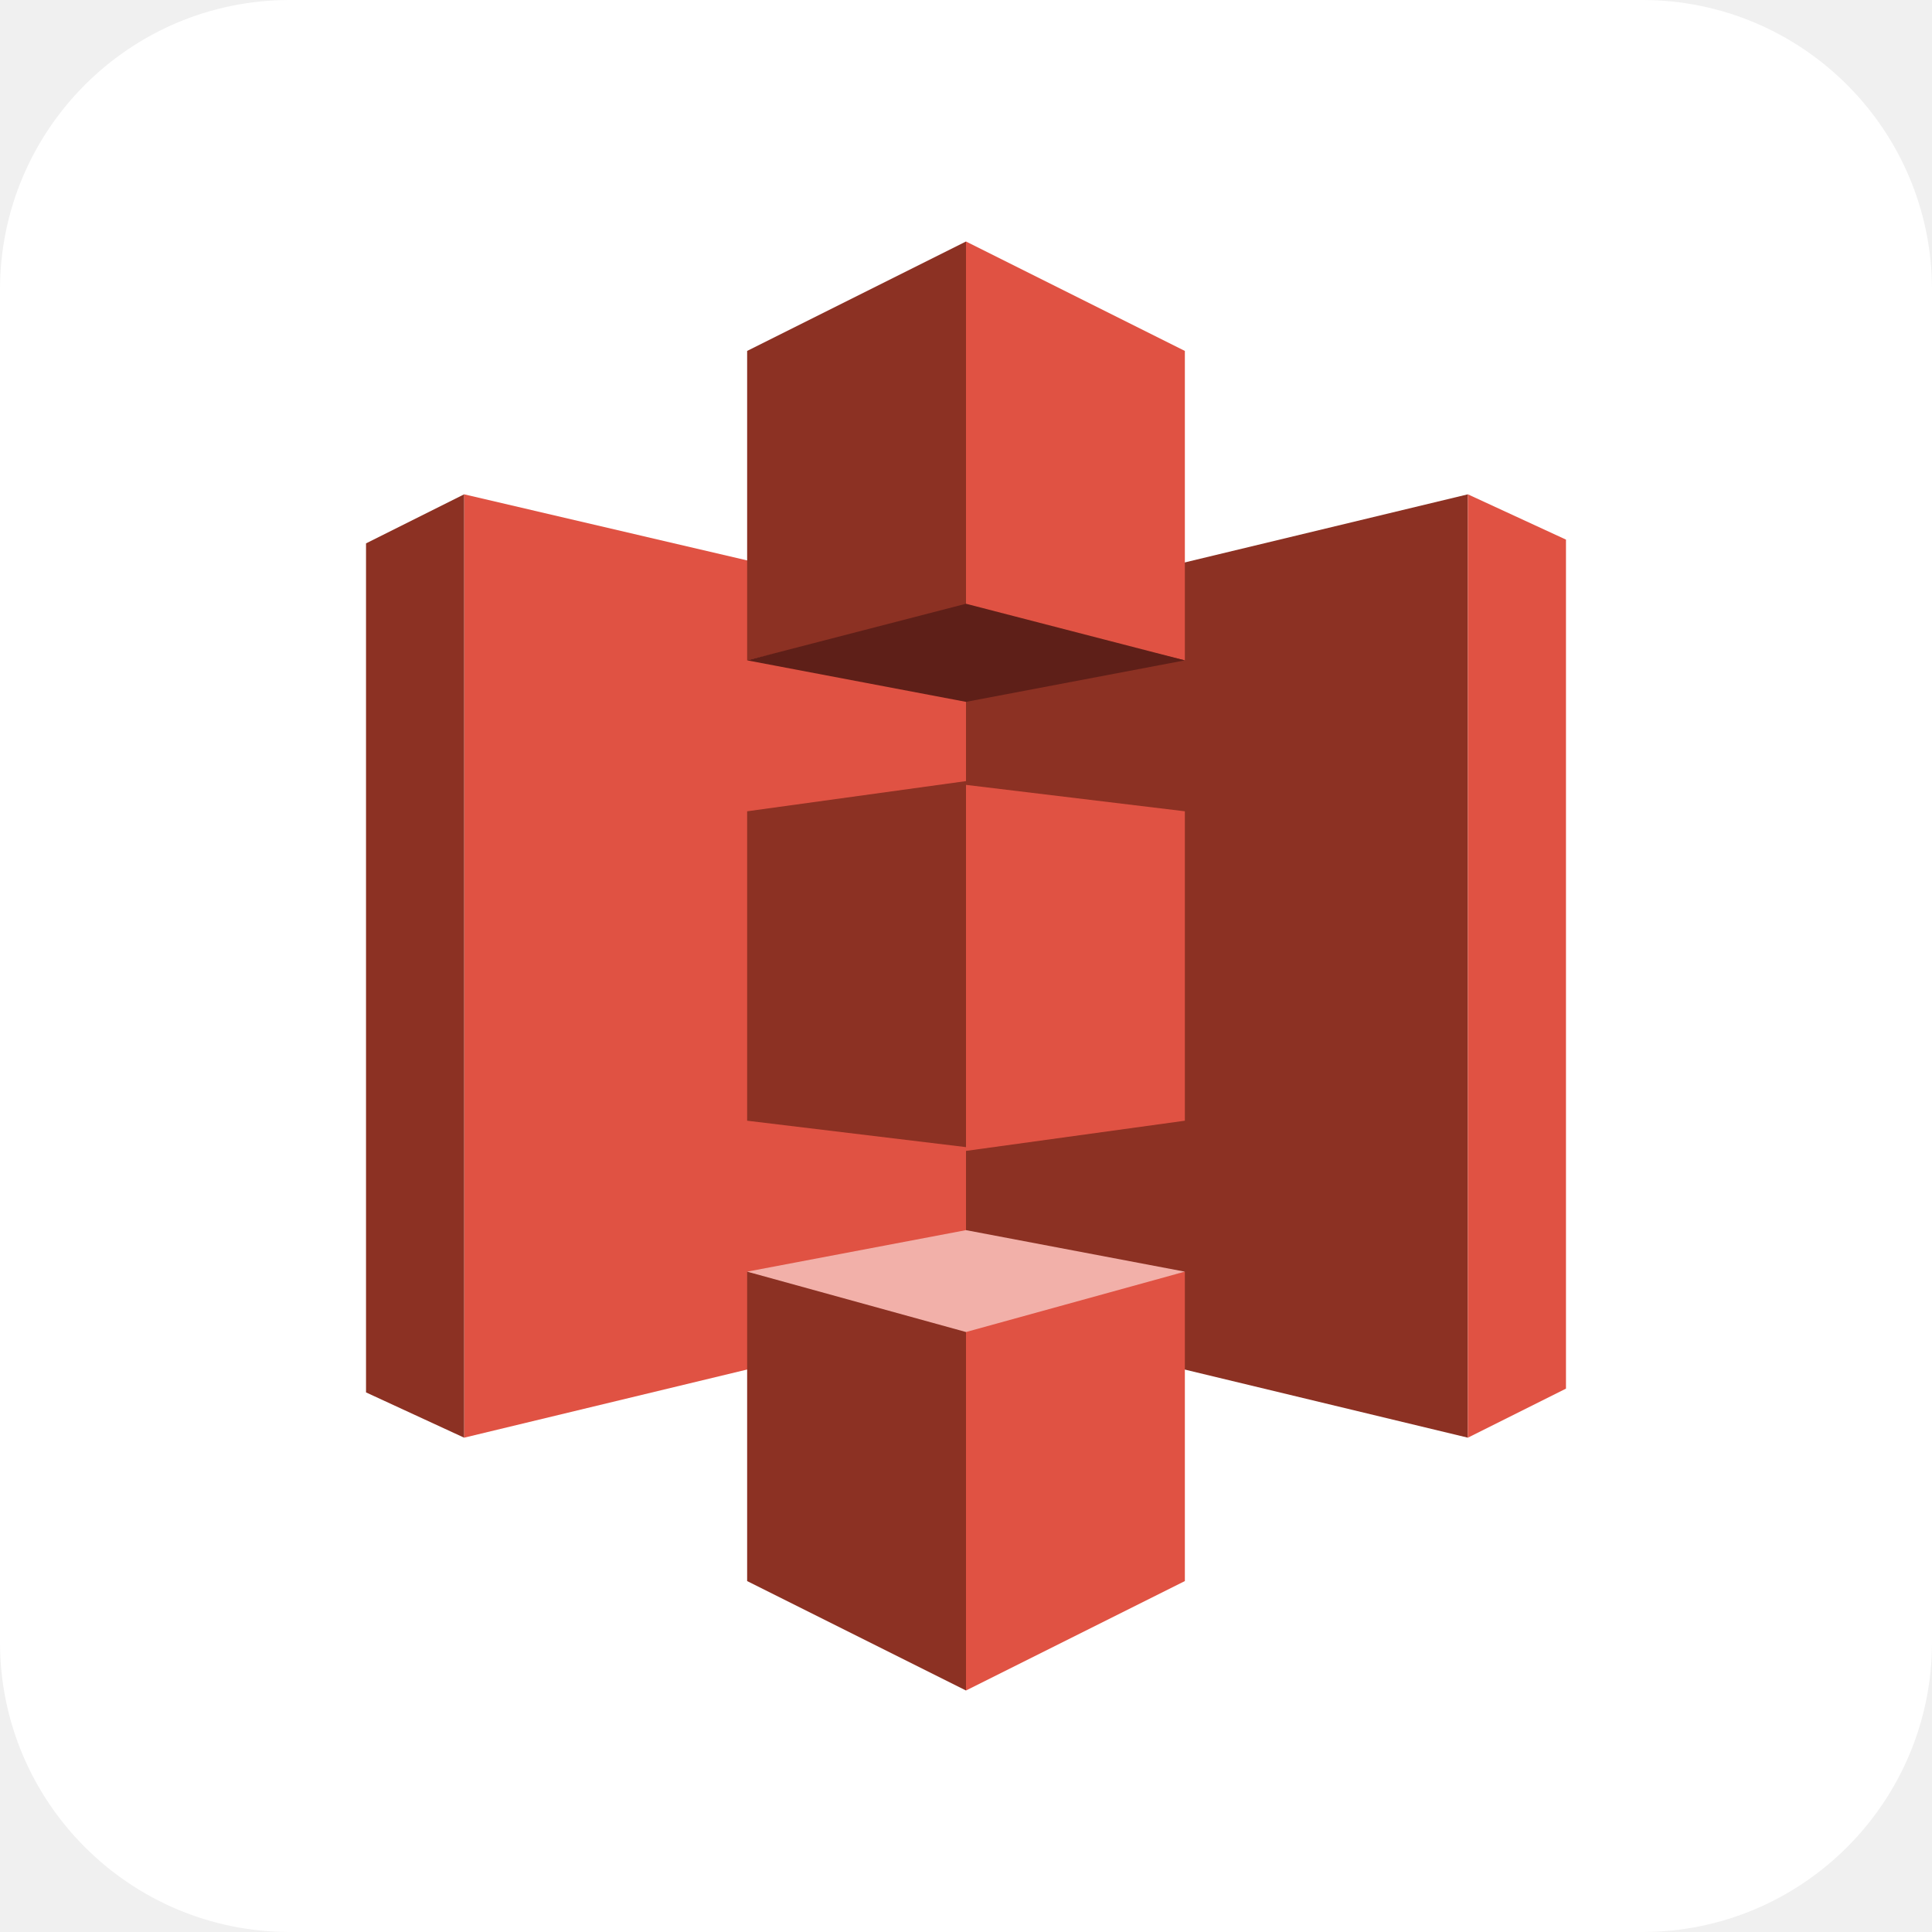
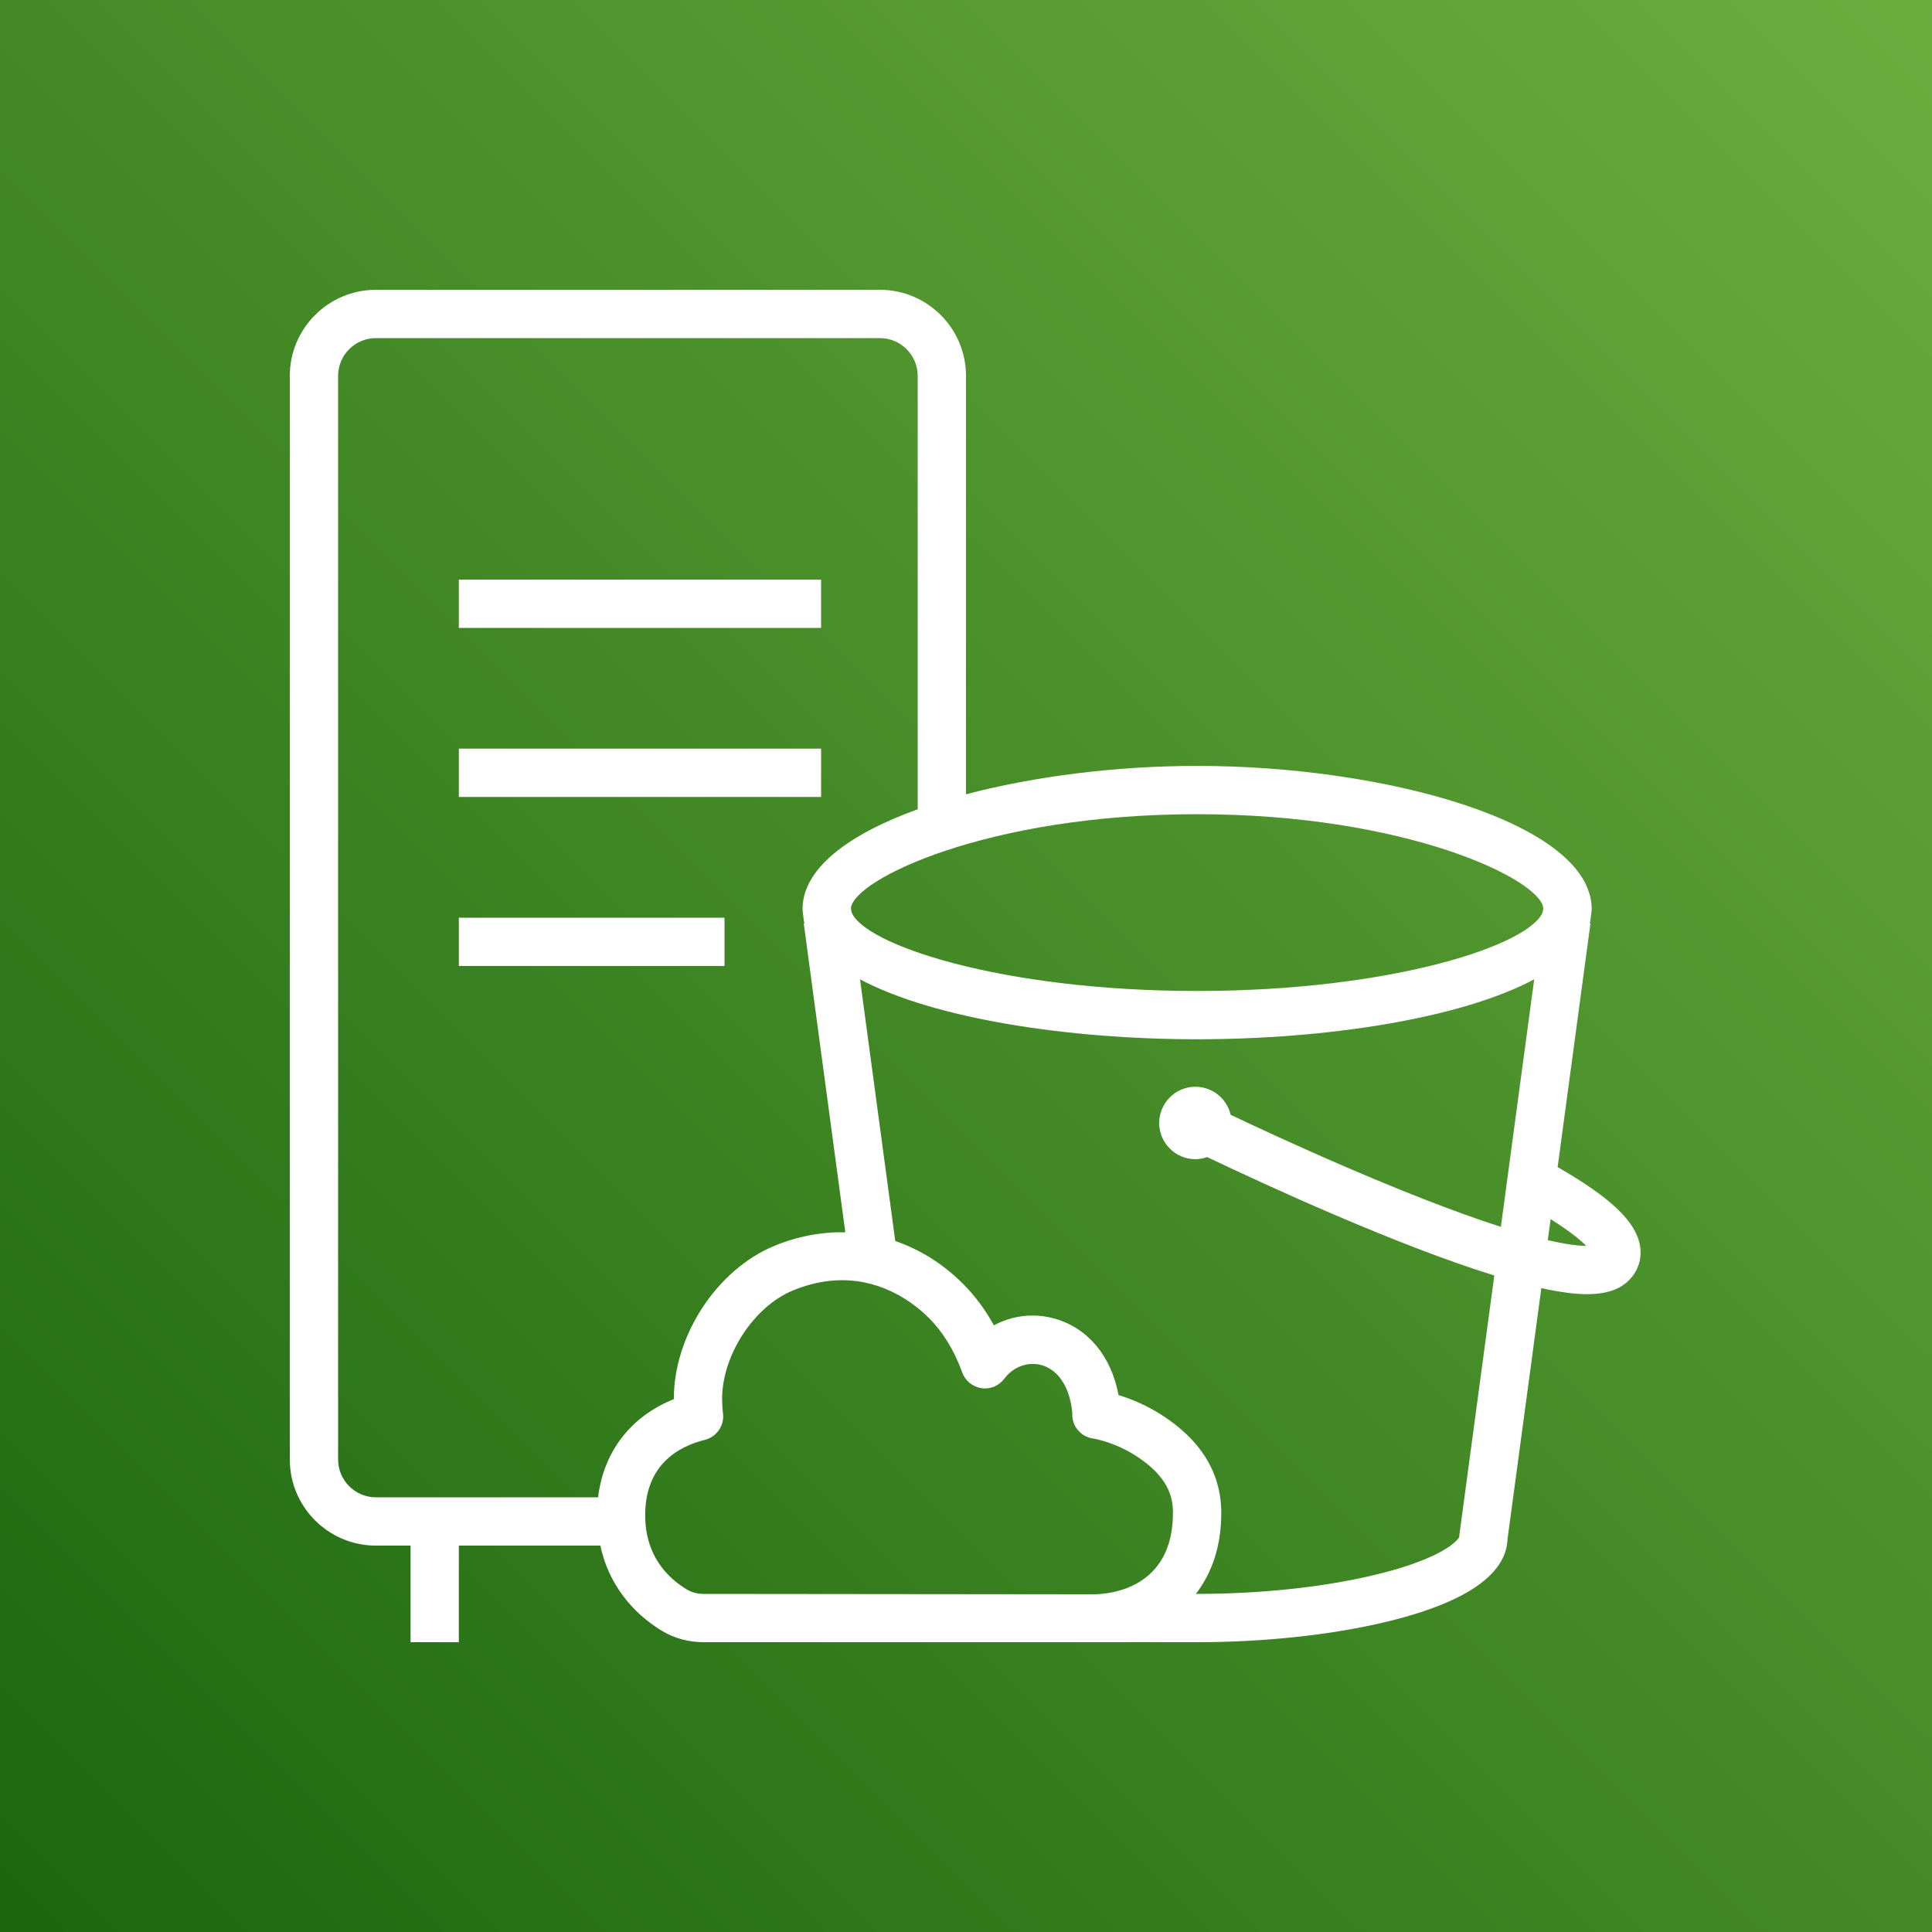
- <svg xmlns="http://www.w3.org/2000/svg" xmlns:xlink="http://www.w3.org/1999/xlink" aria-label="Amazon Simple Storage Service" role="img" viewBox="0 0 512 512">
-   <rect width="512" height="512" rx="15%" fill="#ffffff" />
-   <path fill="#e05243" d="M260 348l-137 33V131l137 32z" />
-   <path fill="#8c3123" d="M256 349l133 32V131l-133 32v186" />
-   <g fill="#e05243">
-     <path id="a" d="M256 64v97l58 14V93zm133 67v250l26-13V143zm-133 77v97l58-8v-82zm58 129l-58 14v97l58-29z" />
+ <svg xmlns="http://www.w3.org/2000/svg" width="80px" height="80px" viewBox="0 0 80 80" version="1.1">
+   <defs>
+     <linearGradient x1="0%" y1="100%" x2="100%" y2="0%" id="linearGradient-1">
+       <stop stop-color="#1B660F" offset="0%" />
+       <stop stop-color="#6CAE3E" offset="100%" />
+     </linearGradient>
+   </defs>
+   <g id="Icon-Architecture/64/Arch_Amazon-S3-On-Outposts_Storage_64" stroke="none" stroke-width="1" fill="none" fill-rule="evenodd">
+     <g id="Rectangle" fill="url(#linearGradient-1)">
+       <rect x="0" y="0" width="80" height="80" />
+     </g>
+     <g id="Icon-Service/64/Amazon-S3-On-Outposts_64" transform="translate(8, 8)" fill="#FFFFFF">
+       <path d="M57.682,43.59 C57.452,43.353 57.013,42.988 56.208,42.482 L56.091,43.352 C56.879,43.535 57.379,43.587 57.682,43.59 L57.682,43.59 Z M55.905,29.597 C55.768,28.407 50.233,25.714 41.569,25.714 C32.906,25.714 27.371,28.407 27.235,29.597 L27.254,29.75 C27.726,31.106 33.447,33.034 41.569,33.034 C49.693,33.034 55.413,31.106 55.885,29.75 L55.905,29.597 Z M55.528,32.552 C52.462,34.186 46.889,35.034 41.569,35.034 C36.249,35.034 30.676,34.186 27.612,32.552 L29.071,43.388 C30.074,43.732 31.016,44.31 31.84,45.123 C32.352,45.628 32.791,46.216 33.155,46.879 C33.929,46.463 34.84,46.355 35.713,46.613 C37.075,47.016 38.016,48.172 38.317,49.767 C38.917,49.949 39.524,50.225 40.057,50.562 C41.725,51.617 42.57,52.99 42.57,54.644 C42.57,55.992 42.203,57.109 41.519,58 L41.569,58 C44.125,58 46.678,57.735 48.756,57.254 C49.561,57.069 50.272,56.855 50.87,56.619 C52.044,56.154 52.397,55.74 52.428,55.632 C52.428,55.588 52.429,55.561 52.435,55.517 L53.876,44.816 C49.773,43.546 44.298,41.015 41.985,39.912 C41.832,39.965 41.671,40 41.5,40 C40.673,40 40,39.327 40,38.5 C40,37.673 40.673,37 41.5,37 C42.21,37 42.804,37.497 42.958,38.161 C44.822,39.047 50.153,41.521 54.148,42.801 L55.528,32.552 Z M40.57,54.644 C40.57,53.996 40.39,53.139 38.988,52.252 C38.454,51.915 37.797,51.656 37.232,51.56 C36.719,51.474 36.364,51.01 36.402,50.502 C36.307,49.47 35.841,48.736 35.146,48.531 C34.579,48.365 33.965,48.584 33.584,49.091 C33.365,49.385 33.004,49.539 32.636,49.48 C32.272,49.425 31.968,49.175 31.843,48.829 C31.513,47.911 31.039,47.143 30.435,46.546 C29.889,46.007 28.639,45.01 26.869,45.01 C26.245,45.01 25.559,45.133 24.816,45.443 C23.209,46.112 21.902,48.121 21.902,49.919 C21.902,50.125 21.913,50.329 21.938,50.528 C21.999,51.029 21.678,51.497 21.189,51.62 C20.061,51.903 18.716,52.675 18.716,54.742 C18.716,56.436 19.663,57.354 20.458,57.826 C20.649,57.94 20.884,57.999 21.139,58 L37.048,58.016 C37.107,58.016 37.215,58.015 37.362,58.014 C38.028,57.998 40.57,57.733 40.57,54.644 L40.57,54.644 Z M19.902,49.937 L19.902,49.919 C19.902,47.3 21.683,44.582 24.046,43.597 C25.026,43.188 26.026,43.007 27.003,43.026 L25.282,30.239 L25.315,30.235 C25.313,30.226 25.307,30.218 25.305,30.21 C25.294,30.17 25.286,30.128 25.282,30.086 L25.241,29.771 C25.235,29.728 25.232,29.685 25.232,29.642 C25.232,27.957 27.151,26.539 30,25.51 L30,7.565 C30,6.702 29.298,6 28.435,6 L7.566,6 C6.703,6 6,6.702 6,7.565 L6,52.435 C6,53.298 6.703,54 7.566,54 L16.765,54 C16.996,52.105 18.119,50.649 19.902,49.937 L19.902,49.937 Z M21.137,60 C20.524,59.999 19.936,59.842 19.437,59.546 C18.588,59.042 17.276,57.953 16.859,56 L11,56 L11,60 L9,60 L9,56 L7.566,56 C5.6,56 4,54.401 4,52.435 L4,7.565 C4,5.599 5.6,4 7.566,4 L28.435,4 C30.401,4 32,5.599 32,7.565 L32,24.89 C34.845,24.139 38.252,23.714 41.569,23.714 C49.459,23.714 57.908,26.096 57.908,29.642 C57.908,29.685 57.905,29.728 57.899,29.771 L57.858,30.086 C57.853,30.128 57.845,30.17 57.834,30.21 C57.832,30.218 57.827,30.226 57.825,30.235 L57.858,30.239 L56.498,40.327 C58.681,41.583 59.719,42.565 59.904,43.553 C59.995,44.045 59.87,44.526 59.548,44.907 C59.166,45.362 58.578,45.589 57.711,45.589 C57.192,45.589 56.561,45.5 55.824,45.338 L54.424,55.729 C54.382,56.831 53.434,57.756 51.605,58.479 C50.913,58.752 50.107,58.995 49.206,59.203 C46.985,59.716 44.273,60 41.569,60 C40.676,60 38.252,59.996 37.351,60 L21.137,60 Z M11,25 L26,25 L26,23 L11,23 L11,25 Z M11,32 L22,32 L22,30 L11,30 L11,32 Z M11,18 L26,18 L26,16 L11,16 L11,18 Z" id="Fill-1" />
+     </g>
  </g>
-   <use fill="#8c3123" transform="rotate(180 256 256)" xlink:href="#a" />
-   <path fill="#5e1f18" d="M314 175l-58 11-58-11 58-15 58 15" />
-   <path fill="#f2b0a9" d="M314 337l-58-11-58 11 58 16 58-16" />
</svg>
